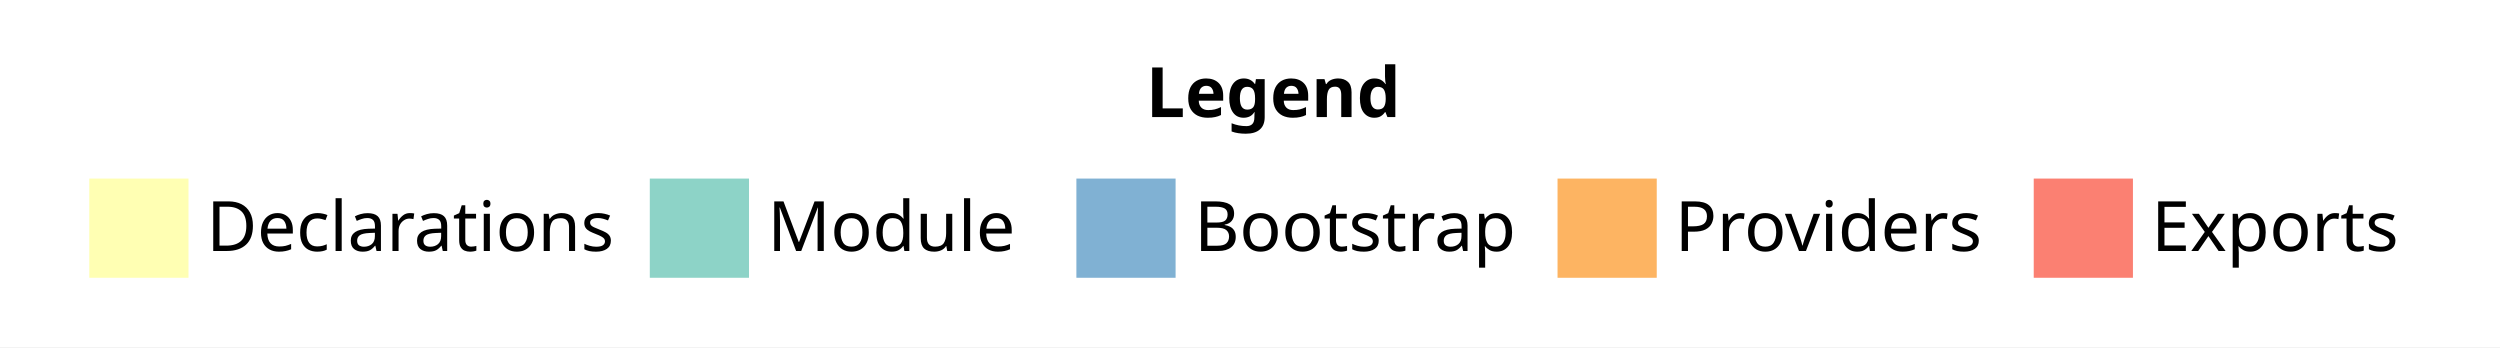
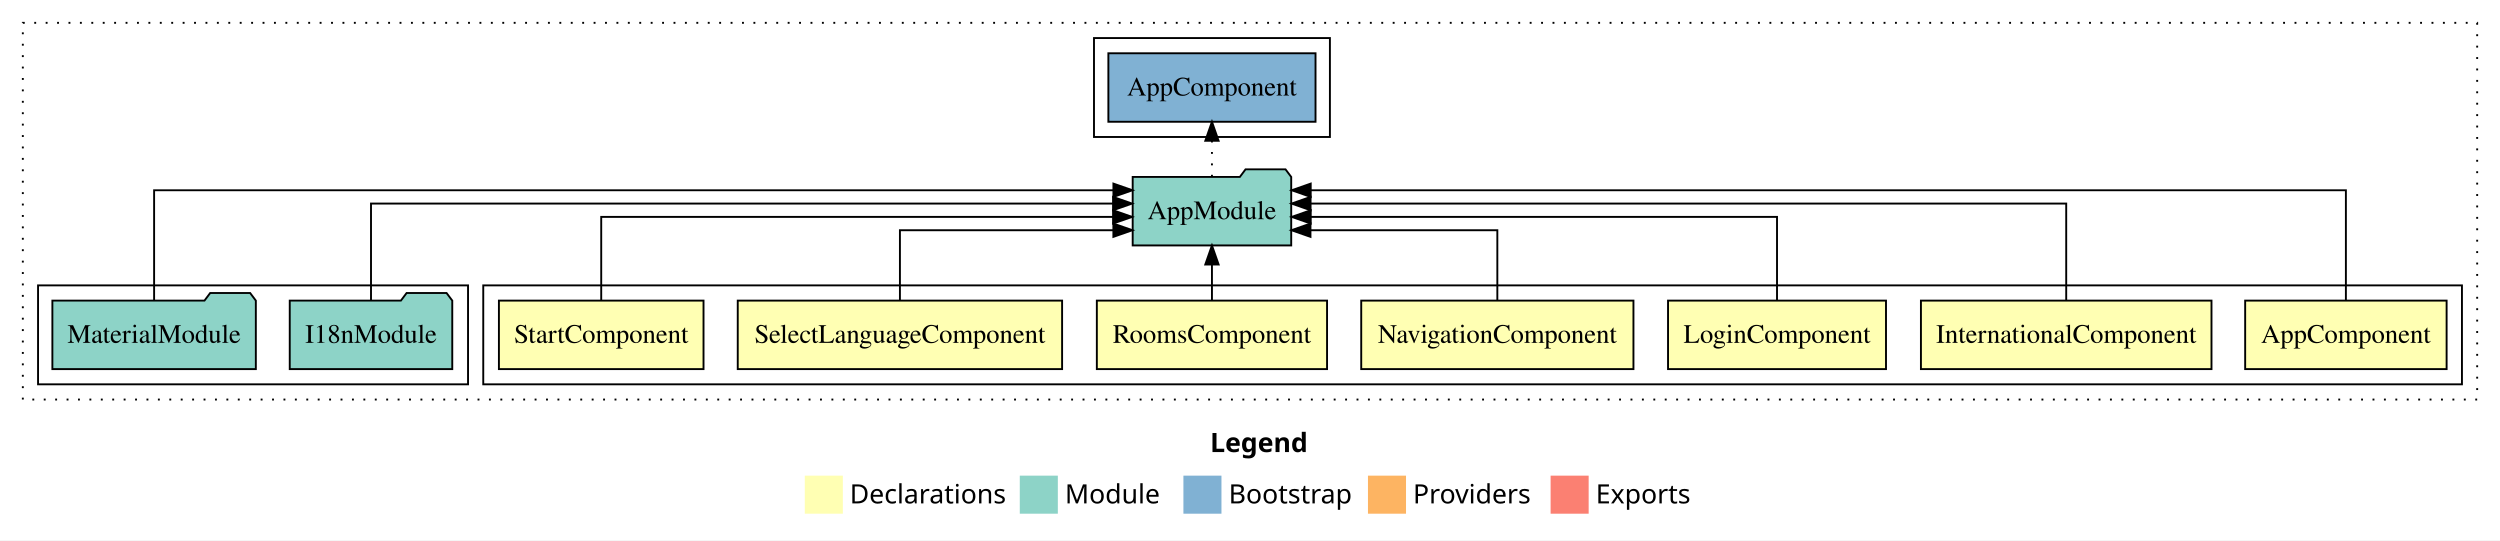
- <svg xmlns="http://www.w3.org/2000/svg" width="504pt" height="70pt" viewBox="0.00 0.00 504.00 70.00">
-   <g id="graph0" class="graph" transform="scale(1 1) rotate(0) translate(4 66)">
-     <polygon fill="white" stroke="transparent" points="-4,4 -4,-66 500,-66 500,4 -4,4" />
-     <text text-anchor="start" x="227.01" y="-42.4" font-family="sans-serif" font-weight="bold" font-size="14.00">Legend</text>
-     <polygon fill="#ffffb3" stroke="transparent" points="14,-10 14,-30 34,-30 34,-10 14,-10" />
-     <text text-anchor="start" x="37.63" y="-15.4" font-family="sans-serif" font-size="14.00">  Declarations</text>
-     <polygon fill="#8dd3c7" stroke="transparent" points="127,-10 127,-30 147,-30 147,-10 127,-10" />
-     <text text-anchor="start" x="150.73" y="-15.4" font-family="sans-serif" font-size="14.00">  Module</text>
-     <polygon fill="#80b1d3" stroke="transparent" points="213,-10 213,-30 233,-30 233,-10 213,-10" />
-     <text text-anchor="start" x="236.78" y="-15.4" font-family="sans-serif" font-size="14.00">  Bootstrap</text>
-     <polygon fill="#fdb462" stroke="transparent" points="310,-10 310,-30 330,-30 330,-10 310,-10" />
-     <text text-anchor="start" x="333.67" y="-15.4" font-family="sans-serif" font-size="14.00">  Providers</text>
-     <polygon fill="#fb8072" stroke="transparent" points="406,-10 406,-30 426,-30 426,-10 406,-10" />
-     <text text-anchor="start" x="429.73" y="-15.4" font-family="sans-serif" font-size="14.00">  Exports</text>
+ <svg xmlns="http://www.w3.org/2000/svg" width="1314pt" height="284pt" viewBox="0.00 0.00 1314.00 284.00">
+   <g id="graph0" class="graph" transform="scale(1 1) rotate(0) translate(4 280)">
+     <polygon fill="white" stroke="transparent" points="-4,4 -4,-280 1310,-280 1310,4 -4,4" />
+     <text text-anchor="start" x="632.01" y="-42.4" font-family="sans-serif" font-weight="bold" font-size="14.00">Legend</text>
+     <polygon fill="#ffffb3" stroke="transparent" points="419,-10 419,-30 439,-30 439,-10 419,-10" />
+     <text text-anchor="start" x="442.63" y="-15.4" font-family="sans-serif" font-size="14.00">  Declarations</text>
+     <polygon fill="#8dd3c7" stroke="transparent" points="532,-10 532,-30 552,-30 552,-10 532,-10" />
+     <text text-anchor="start" x="555.73" y="-15.4" font-family="sans-serif" font-size="14.00">  Module</text>
+     <polygon fill="#80b1d3" stroke="transparent" points="618,-10 618,-30 638,-30 638,-10 618,-10" />
+     <text text-anchor="start" x="641.78" y="-15.4" font-family="sans-serif" font-size="14.00">  Bootstrap</text>
+     <polygon fill="#fdb462" stroke="transparent" points="715,-10 715,-30 735,-30 735,-10 715,-10" />
+     <text text-anchor="start" x="738.67" y="-15.4" font-family="sans-serif" font-size="14.00">  Providers</text>
+     <polygon fill="#fb8072" stroke="transparent" points="811,-10 811,-30 831,-30 831,-10 811,-10" />
+     <text text-anchor="start" x="834.73" y="-15.4" font-family="sans-serif" font-size="14.00">  Exports</text>
+     <g id="clust1" class="cluster">
+       <polygon fill="none" stroke="black" stroke-dasharray="1,5" points="8,-70 8,-268 1298,-268 1298,-70 8,-70" />
+     </g>
+     <g id="clust2" class="cluster">
+       <polygon fill="none" stroke="black" points="250,-78 250,-130 1290,-130 1290,-78 250,-78" />
+     </g>
+     <g id="clust10" class="cluster">
+       <polygon fill="none" stroke="black" points="16,-78 16,-130 242,-130 242,-78 16,-78" />
+     </g>
+     <g id="clust12" class="cluster">
+       <polygon fill="none" stroke="black" points="571,-208 571,-260 695,-260 695,-208 571,-208" />
+     </g>
+     <g id="node1" class="node">
+       <polygon fill="#ffffb3" stroke="black" points="1281.94,-122 1176.06,-122 1176.06,-86 1281.94,-86 1281.94,-122" />
+       <text text-anchor="middle" x="1229" y="-99.8" font-family="Times,serif" font-size="14.00">AppComponent</text>
+     </g>
+     <g id="node8" class="node">
+       <polygon fill="#8dd3c7" stroke="black" points="674.66,-187 671.66,-191 650.66,-191 647.66,-187 591.34,-187 591.34,-151 674.66,-151 674.66,-187" />
+       <text text-anchor="middle" x="633" y="-164.8" font-family="Times,serif" font-size="14.00">AppModule</text>
+     </g>
+     <g id="edge1" class="edge">
+       <path fill="none" stroke="black" d="M1229,-122.01C1229,-144.49 1229,-180 1229,-180 1229,-180 684.91,-180 684.91,-180" />
+       <polygon fill="black" stroke="black" points="684.91,-176.5 674.91,-180 684.91,-183.5 684.91,-176.5" />
+     </g>
+     <g id="node2" class="node">
+       <polygon fill="#ffffb3" stroke="black" points="1158.36,-122 1005.64,-122 1005.64,-86 1158.36,-86 1158.36,-122" />
+       <text text-anchor="middle" x="1082" y="-99.8" font-family="Times,serif" font-size="14.00">InternationalComponent</text>
+     </g>
+     <g id="edge2" class="edge">
+       <path fill="none" stroke="black" d="M1082,-122.13C1082,-142.57 1082,-173 1082,-173 1082,-173 684.84,-173 684.84,-173" />
+       <polygon fill="black" stroke="black" points="684.84,-169.5 674.84,-173 684.84,-176.5 684.84,-169.5" />
+     </g>
+     <g id="node3" class="node">
+       <polygon fill="#ffffb3" stroke="black" points="987.28,-122 872.72,-122 872.72,-86 987.28,-86 987.28,-122" />
+       <text text-anchor="middle" x="930" y="-99.8" font-family="Times,serif" font-size="14.00">LoginComponent</text>
+     </g>
+     <g id="edge3" class="edge">
+       <path fill="none" stroke="black" d="M930,-122.27C930,-140.56 930,-166 930,-166 930,-166 684.92,-166 684.92,-166" />
+       <polygon fill="black" stroke="black" points="684.92,-162.5 674.92,-166 684.92,-169.5 684.92,-162.5" />
+     </g>
+     <g id="node4" class="node">
+       <polygon fill="#ffffb3" stroke="black" points="854.54,-122 711.46,-122 711.46,-86 854.54,-86 854.54,-122" />
+       <text text-anchor="middle" x="783" y="-99.8" font-family="Times,serif" font-size="14.00">NavigationComponent</text>
+     </g>
+     <g id="edge4" class="edge">
+       <path fill="none" stroke="black" d="M783,-122.01C783,-138.05 783,-159 783,-159 783,-159 684.78,-159 684.78,-159" />
+       <polygon fill="black" stroke="black" points="684.78,-155.5 674.78,-159 684.78,-162.5 684.78,-155.5" />
+     </g>
+     <g id="node5" class="node">
+       <polygon fill="#ffffb3" stroke="black" points="693.5,-122 572.5,-122 572.5,-86 693.5,-86 693.5,-122" />
+       <text text-anchor="middle" x="633" y="-99.8" font-family="Times,serif" font-size="14.00">RoomsComponent</text>
+     </g>
+     <g id="edge5" class="edge">
+       <path fill="none" stroke="black" d="M633,-122.11C633,-122.11 633,-140.99 633,-140.99" />
+       <polygon fill="black" stroke="black" points="629.5,-140.99 633,-150.99 636.5,-140.99 629.5,-140.99" />
+     </g>
+     <g id="node6" class="node">
+       <polygon fill="#ffffb3" stroke="black" points="554.24,-122 383.76,-122 383.76,-86 554.24,-86 554.24,-122" />
+       <text text-anchor="middle" x="469" y="-99.8" font-family="Times,serif" font-size="14.00">SelectLanguageComponent</text>
+     </g>
+     <g id="edge6" class="edge">
+       <path fill="none" stroke="black" d="M469,-122.01C469,-138.05 469,-159 469,-159 469,-159 581.19,-159 581.19,-159" />
+       <polygon fill="black" stroke="black" points="581.19,-162.5 591.19,-159 581.19,-155.5 581.19,-162.5" />
+     </g>
+     <g id="node7" class="node">
+       <polygon fill="#ffffb3" stroke="black" points="365.77,-122 258.23,-122 258.23,-86 365.77,-86 365.77,-122" />
+       <text text-anchor="middle" x="312" y="-99.8" font-family="Times,serif" font-size="14.00">StartComponent</text>
+     </g>
+     <g id="edge7" class="edge">
+       <path fill="none" stroke="black" d="M312,-122.27C312,-140.56 312,-166 312,-166 312,-166 581.03,-166 581.03,-166" />
+       <polygon fill="black" stroke="black" points="581.03,-169.5 591.03,-166 581.03,-162.5 581.03,-169.5" />
+     </g>
+     <g id="node11" class="node">
+       <polygon fill="#80b1d3" stroke="black" points="687.44,-252 578.56,-252 578.56,-216 687.44,-216 687.44,-252" />
+       <text text-anchor="middle" x="633" y="-229.8" font-family="Times,serif" font-size="14.00">AppComponent </text>
+     </g>
+     <g id="edge10" class="edge">
+       <path fill="none" stroke="black" stroke-dasharray="1,5" d="M633,-187.11C633,-187.11 633,-205.99 633,-205.99" />
+       <polygon fill="black" stroke="black" points="629.5,-205.99 633,-215.99 636.5,-205.99 629.5,-205.99" />
+     </g>
+     <g id="node9" class="node">
+       <polygon fill="#8dd3c7" stroke="black" points="233.71,-122 230.71,-126 209.71,-126 206.71,-122 148.29,-122 148.29,-86 233.71,-86 233.71,-122" />
+       <text text-anchor="middle" x="191" y="-99.8" font-family="Times,serif" font-size="14.00">I18nModule</text>
+     </g>
+     <g id="edge8" class="edge">
+       <path fill="none" stroke="black" d="M191,-122.13C191,-142.57 191,-173 191,-173 191,-173 581.02,-173 581.02,-173" />
+       <polygon fill="black" stroke="black" points="581.02,-176.5 591.02,-173 581.02,-169.5 581.02,-176.5" />
+     </g>
+     <g id="node10" class="node">
+       <polygon fill="#8dd3c7" stroke="black" points="130.47,-122 127.47,-126 106.47,-126 103.47,-122 23.53,-122 23.53,-86 130.47,-86 130.47,-122" />
+       <text text-anchor="middle" x="77" y="-99.8" font-family="Times,serif" font-size="14.00">MaterialModule</text>
+     </g>
+     <g id="edge9" class="edge">
+       <path fill="none" stroke="black" d="M77,-122.01C77,-144.49 77,-180 77,-180 77,-180 581.21,-180 581.21,-180" />
+       <polygon fill="black" stroke="black" points="581.21,-183.5 591.21,-180 581.21,-176.5 581.21,-183.5" />
+     </g>
  </g>
</svg>
